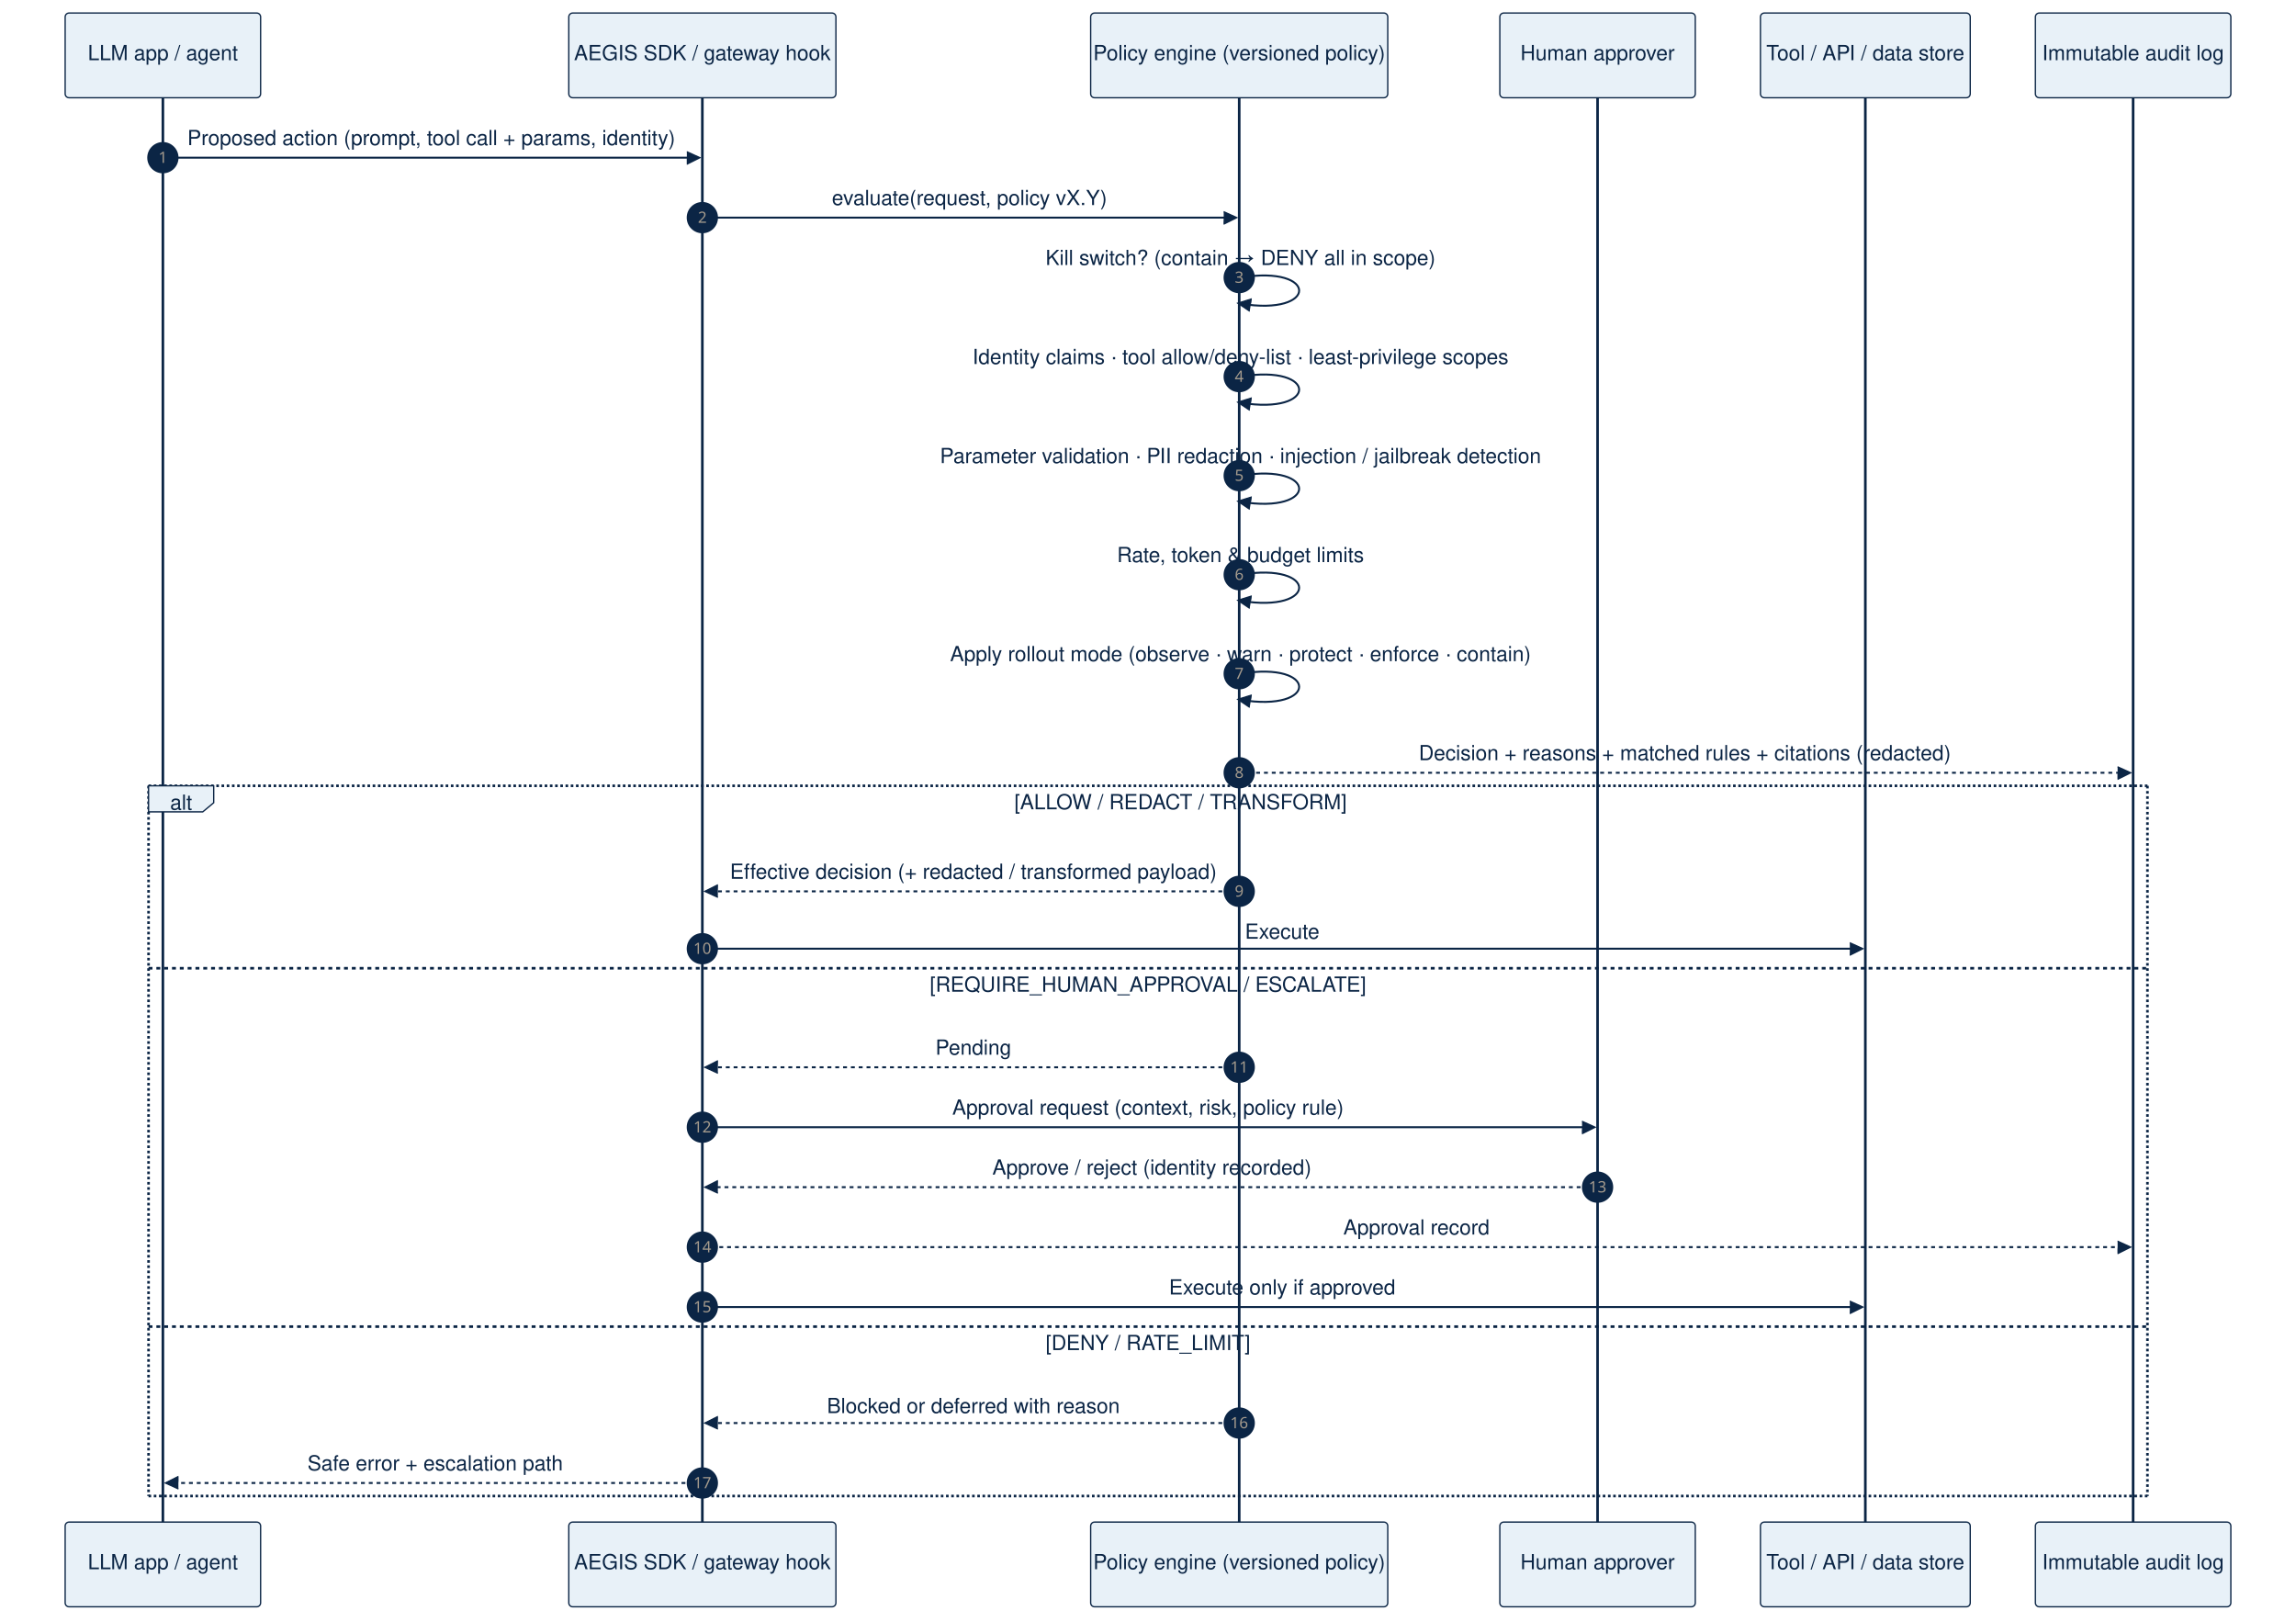
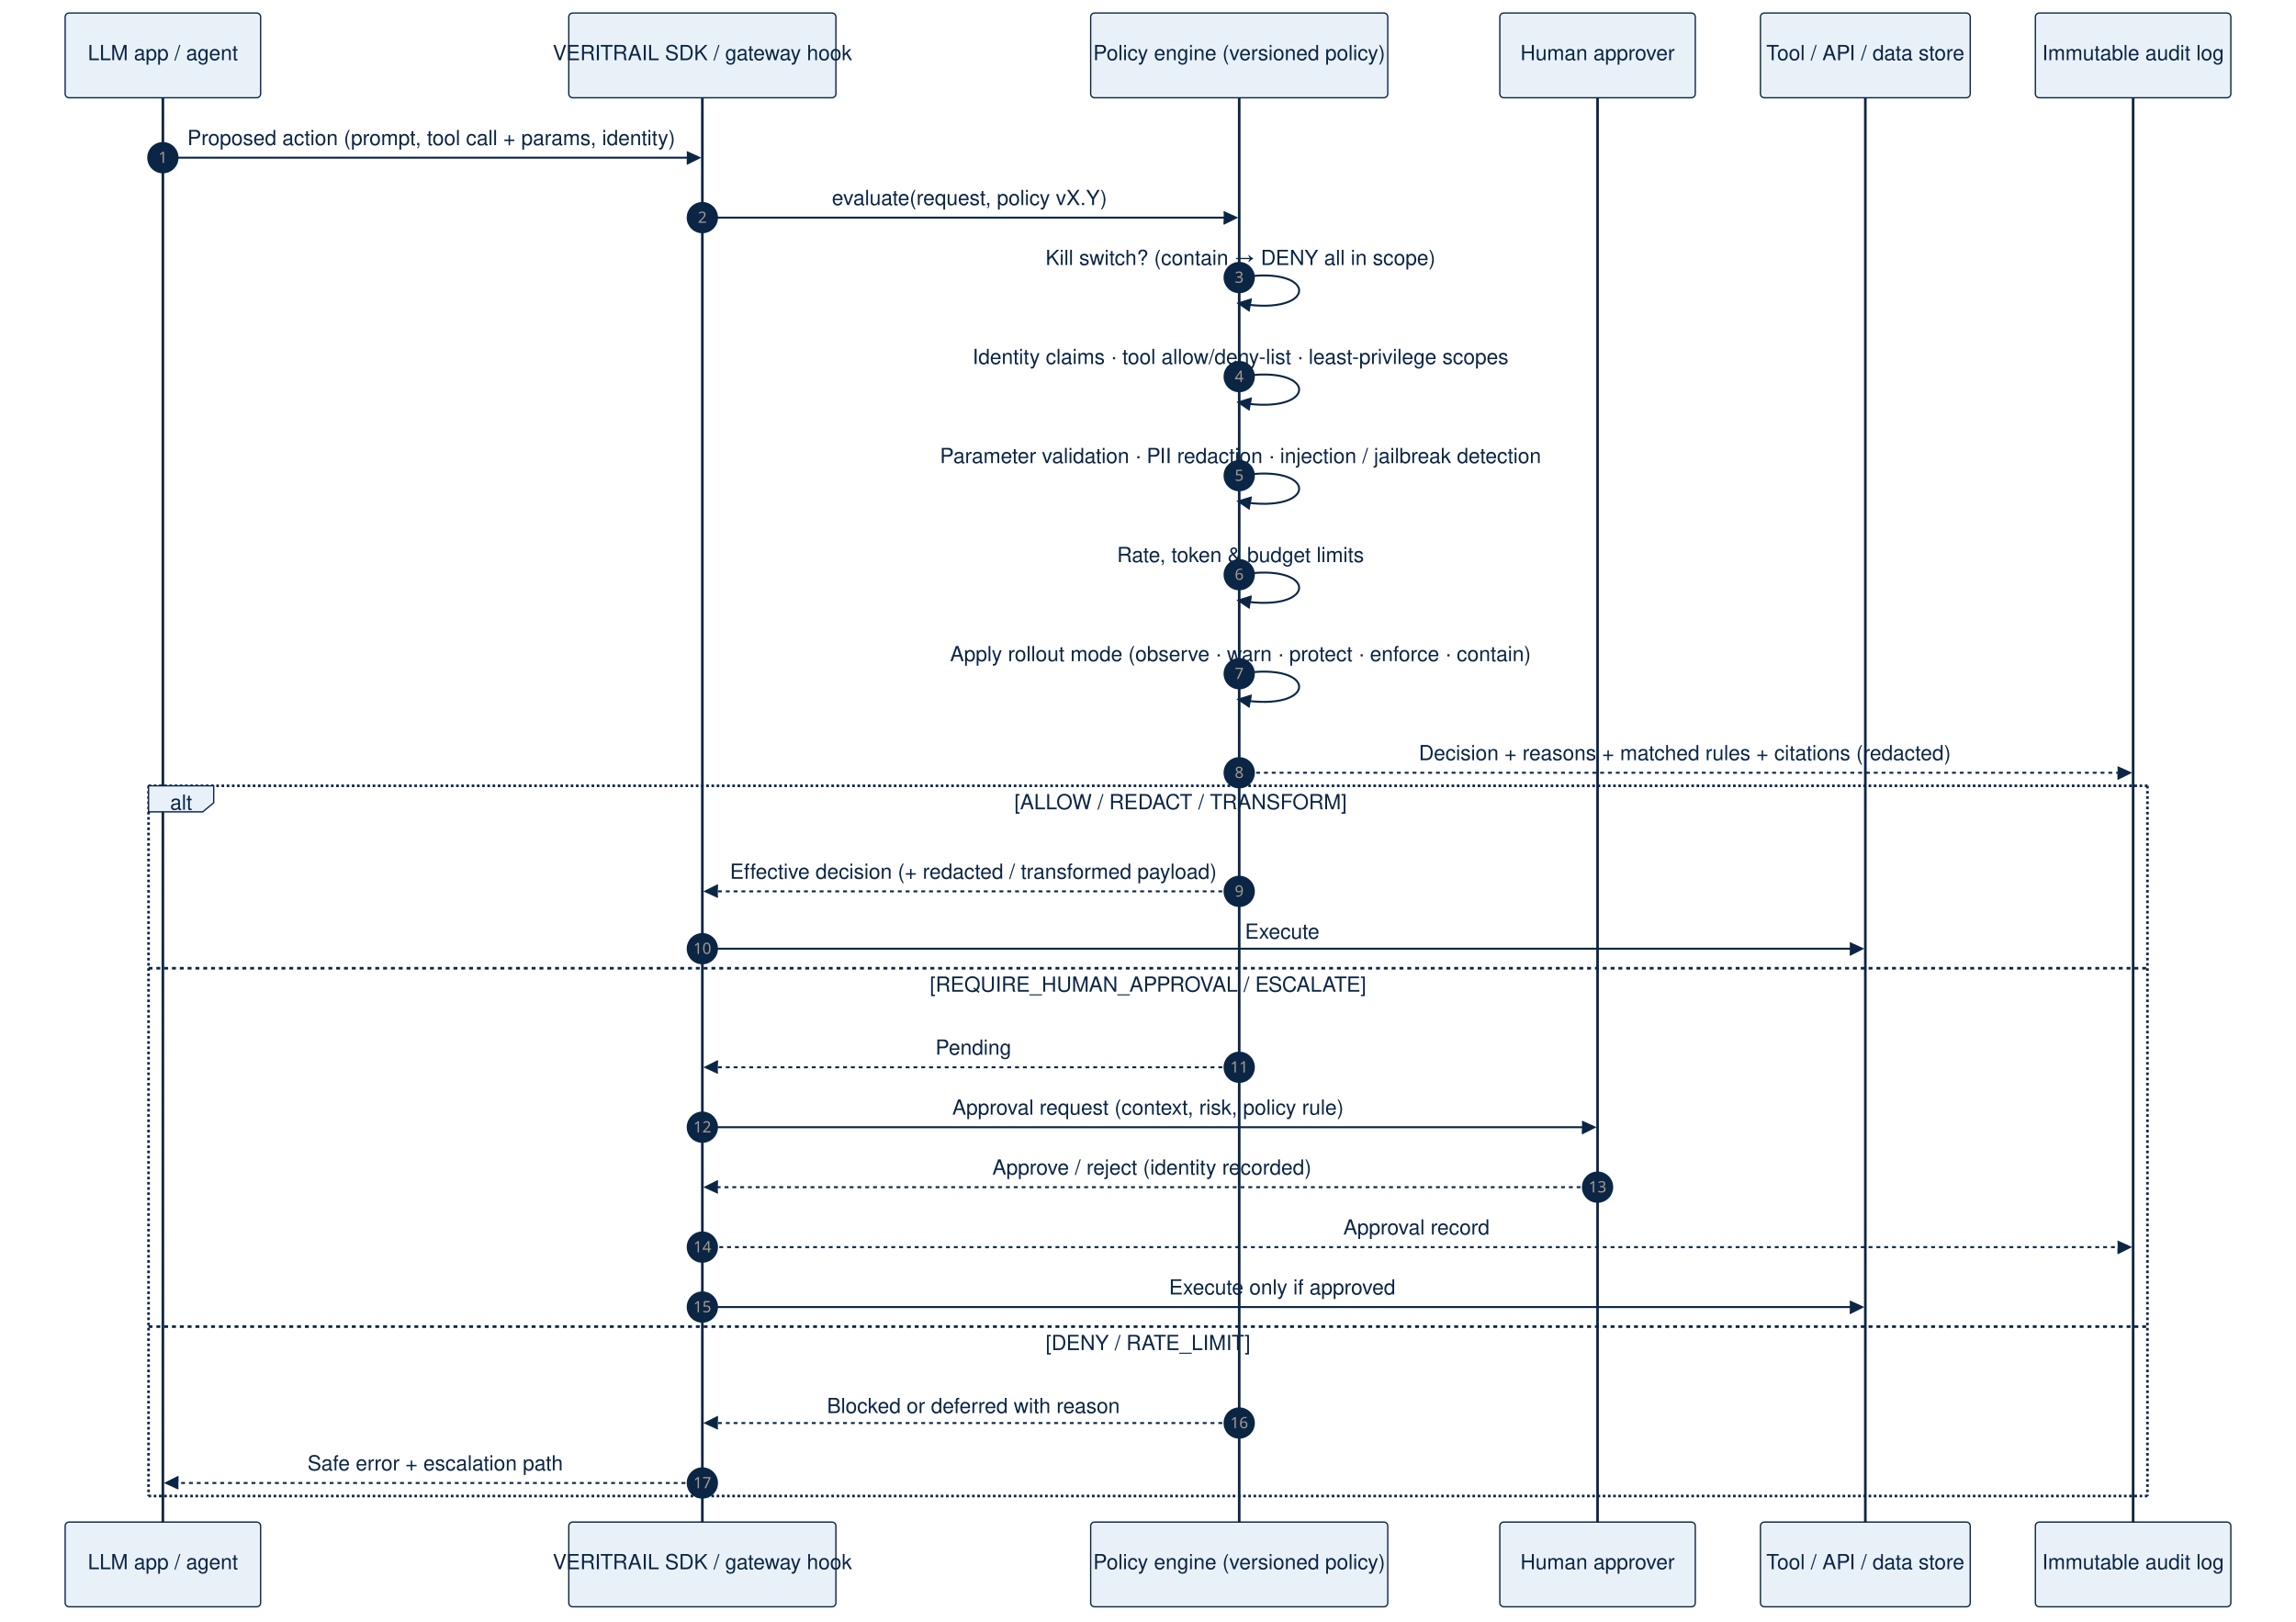
<svg xmlns="http://www.w3.org/2000/svg" id="my-svg" width="100%" style="max-width: 1762px; background-color: white;" viewBox="-50 -10 1762 1244" role="graphics-document document" aria-roledescription="sequence">
  <g>
    <rect x="1512" y="1158" fill="#eaeaea" stroke="#666" width="150" height="65" name="Log" rx="3" ry="3" class="actor actor-bottom" />
    <text x="1587" y="1190.5" dominant-baseline="central" alignment-baseline="central" class="actor actor-box" style="text-anchor: middle; font-size: 16px; font-weight: 400;">
      <tspan x="1587" dy="0">Immutable audit log</tspan>
    </text>
  </g>
  <g>
    <rect x="1301" y="1158" fill="#eaeaea" stroke="#666" width="161" height="65" name="Tool" rx="3" ry="3" class="actor actor-bottom" />
    <text x="1381.5" y="1190.5" dominant-baseline="central" alignment-baseline="central" class="actor actor-box" style="text-anchor: middle; font-size: 16px; font-weight: 400;">
      <tspan x="1381.5" dy="0">Tool / API / data store</tspan>
    </text>
  </g>
  <g>
    <rect x="1101" y="1158" fill="#eaeaea" stroke="#666" width="150" height="65" name="HA" rx="3" ry="3" class="actor actor-bottom" />
    <text x="1176" y="1190.5" dominant-baseline="central" alignment-baseline="central" class="actor actor-box" style="text-anchor: middle; font-size: 16px; font-weight: 400;">
      <tspan x="1176" dy="0">Human approver</tspan>
    </text>
  </g>
  <g>
    <rect x="787" y="1158" fill="#eaeaea" stroke="#666" width="228" height="65" name="PE" rx="3" ry="3" class="actor actor-bottom" />
    <text x="901" y="1190.5" dominant-baseline="central" alignment-baseline="central" class="actor actor-box" style="text-anchor: middle; font-size: 16px; font-weight: 400;">
      <tspan x="901" dy="0">Policy engine (versioned policy)</tspan>
    </text>
  </g>
  <g>
    <rect x="386.5" y="1158" fill="#eaeaea" stroke="#666" width="205" height="65" name="SDK" rx="3" ry="3" class="actor actor-bottom" />
    <text x="489" y="1190.5" dominant-baseline="central" alignment-baseline="central" class="actor actor-box" style="text-anchor: middle; font-size: 16px; font-weight: 400;">
-       <tspan x="489" dy="0">AEGIS SDK / gateway hook</tspan>
+       <tspan x="489" dy="0">VERITRAIL SDK / gateway hook</tspan>
    </text>
  </g>
  <g>
    <rect x="0" y="1158" fill="#eaeaea" stroke="#666" width="150" height="65" name="App" rx="3" ry="3" class="actor actor-bottom" />
    <text x="75" y="1190.5" dominant-baseline="central" alignment-baseline="central" class="actor actor-box" style="text-anchor: middle; font-size: 16px; font-weight: 400;">
      <tspan x="75" dy="0">LLM app / agent</tspan>
    </text>
  </g>
  <g>
    <line id="actor5" x1="1587" y1="65" x2="1587" y2="1158" class="actor-line 200" stroke-width="0.5px" stroke="#999" name="Log" data-et="life-line" data-id="Log" />
    <g id="root-5" data-et="participant" data-type="participant" data-id="Log">
      <rect x="1512" y="0" fill="#eaeaea" stroke="#666" width="150" height="65" name="Log" rx="3" ry="3" class="actor actor-top" />
      <text x="1587" y="32.5" dominant-baseline="central" alignment-baseline="central" class="actor actor-box" style="text-anchor: middle; font-size: 16px; font-weight: 400;">
        <tspan x="1587" dy="0">Immutable audit log</tspan>
      </text>
    </g>
  </g>
  <g>
    <line id="actor4" x1="1381.5" y1="65" x2="1381.5" y2="1158" class="actor-line 200" stroke-width="0.5px" stroke="#999" name="Tool" data-et="life-line" data-id="Tool" />
    <g id="root-4" data-et="participant" data-type="participant" data-id="Tool">
      <rect x="1301" y="0" fill="#eaeaea" stroke="#666" width="161" height="65" name="Tool" rx="3" ry="3" class="actor actor-top" />
      <text x="1381.5" y="32.5" dominant-baseline="central" alignment-baseline="central" class="actor actor-box" style="text-anchor: middle; font-size: 16px; font-weight: 400;">
        <tspan x="1381.5" dy="0">Tool / API / data store</tspan>
      </text>
    </g>
  </g>
  <g>
    <line id="actor3" x1="1176" y1="65" x2="1176" y2="1158" class="actor-line 200" stroke-width="0.5px" stroke="#999" name="HA" data-et="life-line" data-id="HA" />
    <g id="root-3" data-et="participant" data-type="participant" data-id="HA">
      <rect x="1101" y="0" fill="#eaeaea" stroke="#666" width="150" height="65" name="HA" rx="3" ry="3" class="actor actor-top" />
      <text x="1176" y="32.5" dominant-baseline="central" alignment-baseline="central" class="actor actor-box" style="text-anchor: middle; font-size: 16px; font-weight: 400;">
        <tspan x="1176" dy="0">Human approver</tspan>
      </text>
    </g>
  </g>
  <g>
    <line id="actor2" x1="901" y1="65" x2="901" y2="1158" class="actor-line 200" stroke-width="0.5px" stroke="#999" name="PE" data-et="life-line" data-id="PE" />
    <g id="root-2" data-et="participant" data-type="participant" data-id="PE">
      <rect x="787" y="0" fill="#eaeaea" stroke="#666" width="228" height="65" name="PE" rx="3" ry="3" class="actor actor-top" />
      <text x="901" y="32.5" dominant-baseline="central" alignment-baseline="central" class="actor actor-box" style="text-anchor: middle; font-size: 16px; font-weight: 400;">
        <tspan x="901" dy="0">Policy engine (versioned policy)</tspan>
      </text>
    </g>
  </g>
  <g>
    <line id="actor1" x1="489" y1="65" x2="489" y2="1158" class="actor-line 200" stroke-width="0.5px" stroke="#999" name="SDK" data-et="life-line" data-id="SDK" />
    <g id="root-1" data-et="participant" data-type="participant" data-id="SDK">
      <rect x="386.5" y="0" fill="#eaeaea" stroke="#666" width="205" height="65" name="SDK" rx="3" ry="3" class="actor actor-top" />
      <text x="489" y="32.5" dominant-baseline="central" alignment-baseline="central" class="actor actor-box" style="text-anchor: middle; font-size: 16px; font-weight: 400;">
-         <tspan x="489" dy="0">AEGIS SDK / gateway hook</tspan>
+         <tspan x="489" dy="0">VERITRAIL SDK / gateway hook</tspan>
      </text>
    </g>
  </g>
  <g>
    <line id="actor0" x1="75" y1="65" x2="75" y2="1158" class="actor-line 200" stroke-width="0.5px" stroke="#999" name="App" data-et="life-line" data-id="App" />
    <g id="root-0" data-et="participant" data-type="participant" data-id="App">
      <rect x="0" y="0" fill="#eaeaea" stroke="#666" width="150" height="65" name="App" rx="3" ry="3" class="actor actor-top" />
      <text x="75" y="32.5" dominant-baseline="central" alignment-baseline="central" class="actor actor-box" style="text-anchor: middle; font-size: 16px; font-weight: 400;">
        <tspan x="75" dy="0">LLM app / agent</tspan>
      </text>
    </g>
  </g>
  <style>#my-svg{font-family:Helvetica,Arial,sans-serif;font-size:15px;fill:#0B2545;}@keyframes edge-animation-frame{from{stroke-dashoffset:0;}}@keyframes dash{to{stroke-dashoffset:0;}}#my-svg .edge-animation-slow{stroke-dasharray:9,5!important;stroke-dashoffset:900;animation:dash 50s linear infinite;stroke-linecap:round;}#my-svg .edge-animation-fast{stroke-dasharray:9,5!important;stroke-dashoffset:900;animation:dash 20s linear infinite;stroke-linecap:round;}#my-svg .error-icon{fill:hsl(26.25, 53.333%, 99.118%);}#my-svg .error-text{fill:rgb(1.05, 2.4, 3.45);stroke:rgb(1.05, 2.4, 3.45);}#my-svg .edge-thickness-normal{stroke-width:1px;}#my-svg .edge-thickness-thick{stroke-width:3.5px;}#my-svg .edge-pattern-solid{stroke-dasharray:0;}#my-svg .edge-thickness-invisible{stroke-width:0;fill:none;}#my-svg .edge-pattern-dashed{stroke-dasharray:3;}#my-svg .edge-pattern-dotted{stroke-dasharray:2;}#my-svg .marker{fill:#5A6472;stroke:#5A6472;}#my-svg .marker.cross{stroke:#5A6472;}#my-svg svg{font-family:Helvetica,Arial,sans-serif;font-size:15px;}#my-svg p{margin:0;}#my-svg .actor{stroke:#0B2545;fill:#E8F1F8;stroke-width:1;}#my-svg rect.actor.outer-path[data-look="neo"]{filter:drop-shadow( 1px 2px 2px rgba(185,185,185,1));}#my-svg rect.note[data-look="neo"]{stroke:hsl(52.683, 60%, 73.922%);fill:#fff5ad;filter:drop-shadow( 1px 2px 2px rgba(185,185,185,1));}#my-svg text.actor&gt;tspan{fill:#0B2545;stroke:none;}#my-svg .actor-line{stroke:#0B2545;}#my-svg .innerArc{stroke-width:1.5;stroke-dasharray:none;}#my-svg .messageLine0{stroke-width:1.5;stroke-dasharray:none;stroke:#0B2545;}#my-svg .messageLine1{stroke-width:1.5;stroke-dasharray:2,2;stroke:#0B2545;}#my-svg [id$="-arrowhead"] path{fill:#0B2545;stroke:#0B2545;}#my-svg .sequenceNumber{fill:#a59b8d;}#my-svg [id$="-sequencenumber"]{fill:#0B2545;}#my-svg [id$="-crosshead"] path{fill:#0B2545;stroke:#0B2545;}#my-svg .messageText{fill:#0B2545;stroke:none;}#my-svg .labelBox{stroke:#0B2545;fill:#E8F1F8;filter:none;}#my-svg .labelText,#my-svg .labelText&gt;tspan{fill:#0B2545;stroke:none;}#my-svg .loopText,#my-svg .loopText&gt;tspan{fill:#0B2545;stroke:none;}#my-svg .sectionTitle,#my-svg .sectionTitle&gt;tspan{fill:#0B2545;stroke:none;}#my-svg .loopLine{stroke-width:2px;stroke-dasharray:2,2;stroke:#0B2545;fill:#0B2545;}#my-svg .note{stroke:hsl(52.683, 60%, 73.922%);fill:#fff5ad;}#my-svg .noteText,#my-svg .noteText&gt;tspan{fill:#333;stroke:none;font-weight:normal;}#my-svg .activation0{fill:hsl(86.25, 53.333%, 94.118%);stroke:hsl(86.25, 53.333%, 84.118%);}#my-svg .activation1{fill:hsl(86.25, 53.333%, 94.118%);stroke:hsl(86.25, 53.333%, 84.118%);}#my-svg .activation2{fill:hsl(86.25, 53.333%, 94.118%);stroke:hsl(86.25, 53.333%, 84.118%);}#my-svg .actorPopupMenu{position:absolute;}#my-svg .actorPopupMenuPanel{position:absolute;fill:#E8F1F8;box-shadow:0px 8px 16px 0px rgba(0,0,0,0.2);filter:drop-shadow(3px 5px 2px rgb(0 0 0 / 0.4));}#my-svg .actor-man circle,#my-svg line{fill:#E8F1F8;stroke-width:2px;}#my-svg g rect.rect{filter:drop-shadow( 1px 2px 2px rgba(185,185,185,1));stroke:#0B2545;}#my-svg .node .neo-node{stroke:#0B2545;}#my-svg [data-look="neo"].node rect,#my-svg [data-look="neo"].cluster rect,#my-svg [data-look="neo"].node polygon{stroke:url(#my-svg-gradient);filter:drop-shadow( 1px 2px 2px rgba(185,185,185,1));}#my-svg [data-look="neo"].swimlane.cluster rect{filter:none;}#my-svg [data-look="neo"].node path{stroke:url(#my-svg-gradient);stroke-width:1px;}#my-svg [data-look="neo"].node .outer-path{filter:drop-shadow( 1px 2px 2px rgba(185,185,185,1));}#my-svg [data-look="neo"].node .neo-line path{stroke:#0B2545;filter:none;}#my-svg [data-look="neo"].node circle{stroke:url(#my-svg-gradient);filter:drop-shadow( 1px 2px 2px rgba(185,185,185,1));}#my-svg [data-look="neo"].node circle .state-start{fill:#000000;}#my-svg [data-look="neo"].icon-shape .icon{fill:url(#my-svg-gradient);filter:drop-shadow( 1px 2px 2px rgba(185,185,185,1));}#my-svg [data-look="neo"].icon-shape .icon-neo path{stroke:url(#my-svg-gradient);filter:drop-shadow( 1px 2px 2px rgba(185,185,185,1));}#my-svg :root{--mermaid-font-family:"trebuchet ms",verdana,arial,sans-serif;}</style>
  <g />
  <defs>
    <symbol id="my-svg-computer" width="24" height="24">
      <path transform="scale(.5)" d="M2 2v13h20v-13h-20zm18 11h-16v-9h16v9zm-10.228 6l.466-1h3.524l.467 1h-4.457zm14.228 3h-24l2-6h2.104l-1.33 4h18.45l-1.297-4h2.073l2 6zm-5-10h-14v-7h14v7z" />
    </symbol>
  </defs>
  <defs>
    <symbol id="my-svg-database" fill-rule="evenodd" clip-rule="evenodd">
      <path transform="scale(.5)" d="M12.258.001l.256.004.255.005.253.008.251.01.249.012.247.015.246.016.242.019.241.02.239.023.236.024.233.027.231.028.229.031.225.032.223.034.22.036.217.038.214.04.211.041.208.043.205.045.201.046.198.048.194.05.191.051.187.053.183.054.18.056.175.057.172.059.168.06.163.061.16.063.155.064.15.066.074.033.073.033.071.034.07.034.069.035.068.035.067.035.066.035.064.036.064.036.062.036.06.036.06.037.058.037.058.037.055.038.055.038.053.038.052.038.051.039.05.039.048.039.047.039.045.04.044.04.043.04.041.04.04.041.039.041.037.041.036.041.034.041.033.042.032.042.03.042.029.042.027.042.026.043.024.043.023.043.021.043.02.043.018.044.017.043.015.044.013.044.012.044.011.045.009.044.007.045.006.045.004.045.002.045.001.045v17l-.001.045-.002.045-.004.045-.006.045-.007.045-.009.044-.011.045-.012.044-.013.044-.015.044-.017.043-.018.044-.02.043-.021.043-.023.043-.024.043-.026.043-.027.042-.029.042-.03.042-.032.042-.033.042-.034.041-.036.041-.037.041-.039.041-.04.041-.041.04-.043.04-.044.04-.045.04-.047.039-.048.039-.05.039-.051.039-.052.038-.053.038-.055.038-.055.038-.058.037-.058.037-.06.037-.06.036-.062.036-.064.036-.064.036-.066.035-.067.035-.068.035-.069.035-.07.034-.071.034-.073.033-.074.033-.15.066-.155.064-.16.063-.163.061-.168.06-.172.059-.175.057-.18.056-.183.054-.187.053-.191.051-.194.05-.198.048-.201.046-.205.045-.208.043-.211.041-.214.04-.217.038-.22.036-.223.034-.225.032-.229.031-.231.028-.233.027-.236.024-.239.023-.241.02-.242.019-.246.016-.247.015-.249.012-.251.01-.253.008-.255.005-.256.004-.258.001-.258-.001-.256-.004-.255-.005-.253-.008-.251-.01-.249-.012-.247-.015-.245-.016-.243-.019-.241-.02-.238-.023-.236-.024-.234-.027-.231-.028-.228-.031-.226-.032-.223-.034-.22-.036-.217-.038-.214-.04-.211-.041-.208-.043-.204-.045-.201-.046-.198-.048-.195-.05-.19-.051-.187-.053-.184-.054-.179-.056-.176-.057-.172-.059-.167-.06-.164-.061-.159-.063-.155-.064-.151-.066-.074-.033-.072-.033-.072-.034-.07-.034-.069-.035-.068-.035-.067-.035-.066-.035-.064-.036-.063-.036-.062-.036-.061-.036-.06-.037-.058-.037-.057-.037-.056-.038-.055-.038-.053-.038-.052-.038-.051-.039-.049-.039-.049-.039-.046-.039-.046-.04-.044-.04-.043-.04-.041-.04-.04-.041-.039-.041-.037-.041-.036-.041-.034-.041-.033-.042-.032-.042-.03-.042-.029-.042-.027-.042-.026-.043-.024-.043-.023-.043-.021-.043-.02-.043-.018-.044-.017-.043-.015-.044-.013-.044-.012-.044-.011-.045-.009-.044-.007-.045-.006-.045-.004-.045-.002-.045-.001-.045v-17l.001-.045.002-.045.004-.045.006-.045.007-.045.009-.044.011-.045.012-.044.013-.044.015-.044.017-.043.018-.044.02-.043.021-.043.023-.043.024-.043.026-.043.027-.042.029-.042.03-.042.032-.042.033-.042.034-.041.036-.041.037-.041.039-.041.04-.041.041-.04.043-.04.044-.04.046-.04.046-.039.049-.039.049-.039.051-.039.052-.038.053-.038.055-.038.056-.038.057-.037.058-.037.06-.037.061-.036.062-.036.063-.036.064-.036.066-.035.067-.035.068-.035.069-.035.07-.034.072-.034.072-.033.074-.033.151-.066.155-.064.159-.063.164-.061.167-.06.172-.059.176-.057.179-.056.184-.054.187-.053.19-.051.195-.05.198-.048.201-.046.204-.045.208-.043.211-.041.214-.04.217-.038.22-.036.223-.034.226-.032.228-.031.231-.028.234-.027.236-.024.238-.023.241-.02.243-.019.245-.016.247-.015.249-.012.251-.01.253-.008.255-.005.256-.004.258-.001.258.001zm-9.258 20.499v.01l.001.021.003.021.004.022.005.021.006.022.007.022.009.023.01.022.011.023.012.023.013.023.015.023.016.024.017.023.018.024.019.024.021.024.022.025.023.024.024.025.052.049.056.05.061.051.066.051.07.051.075.051.079.052.084.052.088.052.092.052.097.052.102.051.105.052.11.052.114.051.119.051.123.051.127.05.131.05.135.05.139.048.144.049.147.047.152.047.155.047.16.045.163.045.167.043.171.043.176.041.178.041.183.039.187.039.19.037.194.035.197.035.202.033.204.031.209.03.212.029.216.027.219.025.222.024.226.021.23.02.233.018.236.016.24.015.243.012.246.01.249.008.253.005.256.004.259.001.26-.001.257-.004.254-.005.25-.008.247-.011.244-.012.241-.014.237-.016.233-.018.231-.021.226-.021.224-.024.22-.026.216-.027.212-.028.21-.031.205-.031.202-.034.198-.034.194-.036.191-.037.187-.039.183-.04.179-.04.175-.042.172-.043.168-.044.163-.045.16-.046.155-.046.152-.047.148-.048.143-.049.139-.049.136-.05.131-.05.126-.05.123-.051.118-.052.114-.051.11-.052.106-.052.101-.052.096-.052.092-.052.088-.053.083-.051.079-.052.074-.052.07-.051.065-.051.06-.051.056-.05.051-.05.023-.024.023-.025.021-.024.02-.024.019-.024.018-.024.017-.024.015-.023.014-.024.013-.023.012-.023.01-.023.01-.022.008-.022.006-.022.006-.022.004-.022.004-.021.001-.021.001-.021v-4.127l-.077.055-.08.053-.083.054-.085.053-.087.052-.09.052-.093.051-.095.05-.097.05-.1.049-.102.049-.105.048-.106.047-.109.047-.111.046-.114.045-.115.045-.118.044-.12.043-.122.042-.124.042-.126.041-.128.04-.13.04-.132.038-.134.038-.135.037-.138.037-.139.035-.142.035-.143.034-.144.033-.147.032-.148.031-.15.03-.151.03-.153.029-.154.027-.156.027-.158.026-.159.025-.161.024-.162.023-.163.022-.165.021-.166.02-.167.019-.169.018-.169.017-.171.016-.173.015-.173.014-.175.013-.175.012-.177.011-.178.01-.179.008-.179.008-.181.006-.182.005-.182.004-.184.003-.184.002h-.37l-.184-.002-.184-.003-.182-.004-.182-.005-.181-.006-.179-.008-.179-.008-.178-.01-.176-.011-.176-.012-.175-.013-.173-.014-.172-.015-.171-.016-.17-.017-.169-.018-.167-.019-.166-.02-.165-.021-.163-.022-.162-.023-.161-.024-.159-.025-.157-.026-.156-.027-.155-.027-.153-.029-.151-.03-.15-.03-.148-.031-.146-.032-.145-.033-.143-.034-.141-.035-.14-.035-.137-.037-.136-.037-.134-.038-.132-.038-.13-.04-.128-.04-.126-.041-.124-.042-.122-.042-.12-.044-.117-.043-.116-.045-.113-.045-.112-.046-.109-.047-.106-.047-.105-.048-.102-.049-.1-.049-.097-.05-.095-.05-.093-.052-.09-.051-.087-.052-.085-.053-.083-.054-.08-.054-.077-.054v4.127zm0-5.654v.011l.001.021.003.021.004.021.005.022.006.022.007.022.009.022.01.022.011.023.012.023.013.023.015.024.016.023.017.024.018.024.019.024.021.024.022.024.023.025.024.024.052.05.056.05.061.05.066.051.07.051.075.052.079.051.084.052.088.052.092.052.097.052.102.052.105.052.11.051.114.051.119.052.123.05.127.051.131.05.135.049.139.049.144.048.147.048.152.047.155.046.16.045.163.045.167.044.171.042.176.042.178.04.183.04.187.038.19.037.194.036.197.034.202.033.204.032.209.03.212.028.216.027.219.025.222.024.226.022.23.02.233.018.236.016.24.014.243.012.246.01.249.008.253.006.256.003.259.001.26-.001.257-.003.254-.006.25-.008.247-.01.244-.012.241-.015.237-.016.233-.018.231-.02.226-.022.224-.024.22-.025.216-.027.212-.029.21-.03.205-.032.202-.033.198-.035.194-.036.191-.037.187-.039.183-.039.179-.041.175-.042.172-.043.168-.044.163-.045.16-.045.155-.047.152-.047.148-.048.143-.048.139-.05.136-.049.131-.05.126-.051.123-.051.118-.051.114-.052.11-.052.106-.052.101-.052.096-.052.092-.052.088-.052.083-.052.079-.052.074-.051.07-.052.065-.051.06-.05.056-.051.051-.049.023-.025.023-.024.021-.025.02-.024.019-.024.018-.024.017-.024.015-.023.014-.023.013-.024.012-.022.01-.023.01-.023.008-.022.006-.022.006-.022.004-.021.004-.022.001-.021.001-.021v-4.139l-.077.054-.08.054-.083.054-.085.052-.087.053-.09.051-.093.051-.095.051-.097.05-.1.049-.102.049-.105.048-.106.047-.109.047-.111.046-.114.045-.115.044-.118.044-.12.044-.122.042-.124.042-.126.041-.128.04-.13.039-.132.039-.134.038-.135.037-.138.036-.139.036-.142.035-.143.033-.144.033-.147.033-.148.031-.15.03-.151.03-.153.028-.154.028-.156.027-.158.026-.159.025-.161.024-.162.023-.163.022-.165.021-.166.02-.167.019-.169.018-.169.017-.171.016-.173.015-.173.014-.175.013-.175.012-.177.011-.178.009-.179.009-.179.007-.181.007-.182.005-.182.004-.184.003-.184.002h-.37l-.184-.002-.184-.003-.182-.004-.182-.005-.181-.007-.179-.007-.179-.009-.178-.009-.176-.011-.176-.012-.175-.013-.173-.014-.172-.015-.171-.016-.17-.017-.169-.018-.167-.019-.166-.02-.165-.021-.163-.022-.162-.023-.161-.024-.159-.025-.157-.026-.156-.027-.155-.028-.153-.028-.151-.03-.15-.03-.148-.031-.146-.033-.145-.033-.143-.033-.141-.035-.14-.036-.137-.036-.136-.037-.134-.038-.132-.039-.13-.039-.128-.04-.126-.041-.124-.042-.122-.043-.12-.043-.117-.044-.116-.044-.113-.046-.112-.046-.109-.046-.106-.047-.105-.048-.102-.049-.1-.049-.097-.05-.095-.051-.093-.051-.09-.051-.087-.053-.085-.052-.083-.054-.08-.054-.077-.054v4.139zm0-5.666v.011l.001.02.003.022.004.021.005.022.006.021.007.022.009.023.01.022.011.023.012.023.013.023.015.023.016.024.017.024.018.023.019.024.021.025.022.024.023.024.024.025.052.05.056.05.061.05.066.051.07.051.075.052.079.051.084.052.088.052.092.052.097.052.102.052.105.051.11.052.114.051.119.051.123.051.127.05.131.05.135.05.139.049.144.048.147.048.152.047.155.046.16.045.163.045.167.043.171.043.176.042.178.04.183.04.187.038.19.037.194.036.197.034.202.033.204.032.209.03.212.028.216.027.219.025.222.024.226.021.23.02.233.018.236.017.24.014.243.012.246.01.249.008.253.006.256.003.259.001.26-.001.257-.003.254-.006.25-.008.247-.01.244-.013.241-.014.237-.016.233-.018.231-.02.226-.022.224-.024.22-.025.216-.027.212-.029.21-.03.205-.032.202-.033.198-.035.194-.036.191-.037.187-.039.183-.039.179-.041.175-.042.172-.043.168-.044.163-.045.16-.045.155-.047.152-.047.148-.048.143-.049.139-.049.136-.049.131-.051.126-.05.123-.051.118-.052.114-.051.11-.052.106-.052.101-.052.096-.052.092-.052.088-.052.083-.052.079-.052.074-.052.07-.051.065-.051.06-.051.056-.05.051-.049.023-.025.023-.025.021-.024.02-.024.019-.024.018-.024.017-.024.015-.023.014-.024.013-.023.012-.023.01-.022.01-.023.008-.022.006-.022.006-.022.004-.022.004-.021.001-.021.001-.021v-4.153l-.077.054-.08.054-.083.053-.085.053-.087.053-.09.051-.093.051-.095.051-.097.05-.1.049-.102.048-.105.048-.106.048-.109.046-.111.046-.114.046-.115.044-.118.044-.12.043-.122.043-.124.042-.126.041-.128.04-.13.039-.132.039-.134.038-.135.037-.138.036-.139.036-.142.034-.143.034-.144.033-.147.032-.148.032-.15.03-.151.03-.153.028-.154.028-.156.027-.158.026-.159.024-.161.024-.162.023-.163.023-.165.021-.166.02-.167.019-.169.018-.169.017-.171.016-.173.015-.173.014-.175.013-.175.012-.177.01-.178.01-.179.009-.179.007-.181.006-.182.006-.182.004-.184.003-.184.001-.185.001-.185-.001-.184-.001-.184-.003-.182-.004-.182-.006-.181-.006-.179-.007-.179-.009-.178-.01-.176-.01-.176-.012-.175-.013-.173-.014-.172-.015-.171-.016-.17-.017-.169-.018-.167-.019-.166-.02-.165-.021-.163-.023-.162-.023-.161-.024-.159-.024-.157-.026-.156-.027-.155-.028-.153-.028-.151-.03-.15-.03-.148-.032-.146-.032-.145-.033-.143-.034-.141-.034-.14-.036-.137-.036-.136-.037-.134-.038-.132-.039-.13-.039-.128-.041-.126-.041-.124-.041-.122-.043-.12-.043-.117-.044-.116-.044-.113-.046-.112-.046-.109-.046-.106-.048-.105-.048-.102-.048-.1-.05-.097-.049-.095-.051-.093-.051-.09-.052-.087-.052-.085-.053-.083-.053-.08-.054-.077-.054v4.153zm8.74-8.179l-.257.004-.254.005-.25.008-.247.011-.244.012-.241.014-.237.016-.233.018-.231.021-.226.022-.224.023-.22.026-.216.027-.212.028-.21.031-.205.032-.202.033-.198.034-.194.036-.191.038-.187.038-.183.04-.179.041-.175.042-.172.043-.168.043-.163.045-.16.046-.155.046-.152.048-.148.048-.143.048-.139.049-.136.05-.131.05-.126.051-.123.051-.118.051-.114.052-.11.052-.106.052-.101.052-.096.052-.092.052-.088.052-.083.052-.079.052-.074.051-.07.052-.065.051-.06.05-.056.05-.051.05-.023.025-.023.024-.021.024-.02.025-.019.024-.018.024-.017.023-.015.024-.014.023-.013.023-.012.023-.01.023-.01.022-.008.022-.006.023-.006.021-.004.022-.004.021-.001.021-.001.021.001.021.001.021.004.021.004.022.006.021.006.023.008.022.01.022.01.023.012.023.013.023.014.023.015.024.017.023.018.024.019.024.02.025.021.024.023.024.023.025.051.05.056.05.06.05.065.051.07.052.074.051.079.052.083.052.088.052.092.052.096.052.101.052.106.052.11.052.114.052.118.051.123.051.126.051.131.05.136.05.139.049.143.048.148.048.152.048.155.046.16.046.163.045.168.043.172.043.175.042.179.041.183.04.187.038.191.038.194.036.198.034.202.033.205.032.21.031.212.028.216.027.22.026.224.023.226.022.231.021.233.018.237.016.241.014.244.012.247.011.25.008.254.005.257.004.26.001.26-.001.257-.004.254-.005.25-.008.247-.011.244-.012.241-.014.237-.016.233-.018.231-.021.226-.022.224-.023.22-.026.216-.027.212-.028.21-.031.205-.032.202-.033.198-.034.194-.036.191-.038.187-.038.183-.04.179-.041.175-.042.172-.043.168-.043.163-.045.16-.046.155-.046.152-.048.148-.048.143-.048.139-.049.136-.05.131-.05.126-.051.123-.051.118-.051.114-.052.11-.052.106-.052.101-.052.096-.052.092-.052.088-.052.083-.052.079-.052.074-.051.07-.052.065-.051.06-.05.056-.05.051-.05.023-.025.023-.024.021-.024.02-.025.019-.024.018-.024.017-.023.015-.024.014-.023.013-.023.012-.023.01-.023.01-.022.008-.022.006-.023.006-.021.004-.022.004-.021.001-.021.001-.021-.001-.021-.001-.021-.004-.021-.004-.022-.006-.021-.006-.023-.008-.022-.01-.022-.01-.023-.012-.023-.013-.023-.014-.023-.015-.024-.017-.023-.018-.024-.019-.024-.02-.025-.021-.024-.023-.024-.023-.025-.051-.05-.056-.05-.06-.05-.065-.051-.07-.052-.074-.051-.079-.052-.083-.052-.088-.052-.092-.052-.096-.052-.101-.052-.106-.052-.11-.052-.114-.052-.118-.051-.123-.051-.126-.051-.131-.05-.136-.05-.139-.049-.143-.048-.148-.048-.152-.048-.155-.046-.16-.046-.163-.045-.168-.043-.172-.043-.175-.042-.179-.041-.183-.04-.187-.038-.191-.038-.194-.036-.198-.034-.202-.033-.205-.032-.21-.031-.212-.028-.216-.027-.22-.026-.224-.023-.226-.022-.231-.021-.233-.018-.237-.016-.241-.014-.244-.012-.247-.011-.25-.008-.254-.005-.257-.004-.26-.001-.26.001z" />
    </symbol>
  </defs>
  <defs>
    <symbol id="my-svg-clock" width="24" height="24">
      <path transform="scale(.5)" d="M12 2c5.514 0 10 4.486 10 10s-4.486 10-10 10-10-4.486-10-10 4.486-10 10-10zm0-2c-6.627 0-12 5.373-12 12s5.373 12 12 12 12-5.373 12-12-5.373-12-12-12zm5.848 12.459c.202.038.202.333.001.372-1.907.361-6.045 1.111-6.547 1.111-.719 0-1.301-.582-1.301-1.301 0-.512.77-5.447 1.125-7.445.034-.192.312-.181.343.014l.985 6.238 5.394 1.011z" />
    </symbol>
  </defs>
  <defs>
    <marker id="my-svg-arrowhead" refX="7.9" refY="5" markerUnits="userSpaceOnUse" markerWidth="12" markerHeight="12" orient="auto-start-reverse">
      <path d="M -1 0 L 10 5 L 0 10 z" />
    </marker>
  </defs>
  <defs>
    <marker id="my-svg-crosshead" markerWidth="15" markerHeight="8" orient="auto" refX="4" refY="4.5">
      <path fill="none" stroke="#000000" stroke-width="1pt" d="M 1,2 L 6,7 M 6,2 L 1,7" style="stroke-dasharray: 0, 0;" />
    </marker>
  </defs>
  <defs>
    <marker id="my-svg-filled-head" refX="15.5" refY="7" markerWidth="20" markerHeight="28" orient="auto">
      <path d="M 18,7 L9,13 L14,7 L9,1 Z" />
    </marker>
  </defs>
  <defs>
    <marker id="my-svg-sequencenumber" refX="15" refY="15" markerWidth="60" markerHeight="40" orient="auto">
      <circle cx="15" cy="15" r="6" />
    </marker>
  </defs>
  <defs>
    <marker id="my-svg-solidTopArrowHead" refX="7.9" refY="7.25" markerUnits="userSpaceOnUse" markerWidth="12" markerHeight="12" orient="auto-start-reverse">
      <path d="M 0 0 L 10 8 L 0 8 z" />
    </marker>
  </defs>
  <defs>
    <marker id="my-svg-solidBottomArrowHead" refX="7.9" refY="0.75" markerUnits="userSpaceOnUse" markerWidth="12" markerHeight="12" orient="auto-start-reverse">
      <path d="M 0 0 L 10 0 L 0 8 z" />
    </marker>
  </defs>
  <defs>
    <marker id="my-svg-stickTopArrowHead" refX="7.5" refY="7" markerUnits="userSpaceOnUse" markerWidth="12" markerHeight="12" orient="auto-start-reverse">
      <path d="M 0 0 L 7 7" stroke="black" stroke-width="1.5" fill="none" />
    </marker>
  </defs>
  <defs>
    <marker id="my-svg-stickBottomArrowHead" refX="7.5" refY="0" markerUnits="userSpaceOnUse" markerWidth="12" markerHeight="12" orient="auto-start-reverse">
      <path d="M 0 7 L 7 0" stroke="black" stroke-width="1.5" fill="none" />
    </marker>
  </defs>
  <g data-et="control-structure" data-id="i21">
    <line x1="64" y1="593" x2="1598" y2="593" class="loopLine" />
    <line x1="1598" y1="593" x2="1598" y2="1138" class="loopLine" />
    <line x1="64" y1="1138" x2="1598" y2="1138" class="loopLine" />
    <line x1="64" y1="593" x2="64" y2="1138" class="loopLine" />
    <line x1="64" y1="733" x2="1598" y2="733" class="loopLine" style="stroke-dasharray: 3, 3;" />
    <line x1="64" y1="1008" x2="1598" y2="1008" class="loopLine" style="stroke-dasharray: 3, 3;" />
    <polygon points="64,593 114,593 114,606 105.6,613 64,613" class="labelBox" />
    <text x="89" y="606" text-anchor="middle" dominant-baseline="middle" alignment-baseline="middle" class="labelText" style="font-size: 16px; font-weight: 400;">alt</text>
    <text x="856" y="611" text-anchor="middle" class="loopText" style="font-size: 16px; font-weight: 400;">
      <tspan x="856">[ALLOW / REDACT / TRANSFORM]</tspan>
    </text>
    <text x="831" y="751" text-anchor="middle" class="sectionTitle" style="font-size: 16px; font-weight: 400;">[REQUIRE_HUMAN_APPROVAL / ESCALATE]</text>
    <text x="831" y="1026" text-anchor="middle" class="sectionTitle" style="font-size: 16px; font-weight: 400;">[DENY / RATE_LIMIT]</text>
  </g>
  <text x="281" y="80" text-anchor="middle" dominant-baseline="middle" alignment-baseline="middle" class="messageText" dy="1em" style="font-size: 16px; font-weight: 400;">Proposed action (prompt, tool call + params, identity)</text>
  <line x1="82" y1="111" x2="485" y2="111" class="messageLine0" data-et="message" data-id="i1" data-from="App" data-to="SDK" stroke-width="2" stroke="none" marker-end="url(#my-svg-arrowhead)" style="fill: none;" />
  <line x1="75" y1="111" x2="75" y2="111" stroke-width="0" marker-start="url(#my-svg-sequencenumber)" />
  <text x="75" y="115" font-family="sans-serif" font-size="12px" text-anchor="middle" class="sequenceNumber">1</text>
  <text x="694" y="126" text-anchor="middle" dominant-baseline="middle" alignment-baseline="middle" class="messageText" dy="1em" style="font-size: 16px; font-weight: 400;">evaluate(request, policy vX.Y)</text>
  <line x1="496" y1="157" x2="897" y2="157" class="messageLine0" data-et="message" data-id="i2" data-from="SDK" data-to="PE" stroke-width="2" stroke="none" marker-end="url(#my-svg-arrowhead)" style="fill: none;" />
  <line x1="489" y1="157" x2="489" y2="157" stroke-width="0" marker-start="url(#my-svg-sequencenumber)" />
  <text x="489" y="161" font-family="sans-serif" font-size="12px" text-anchor="middle" class="sequenceNumber">2</text>
  <text x="902" y="172" text-anchor="middle" dominant-baseline="middle" alignment-baseline="middle" class="messageText" dy="1em" style="font-size: 16px; font-weight: 400;">Kill switch? (contain → DENY all in scope)</text>
  <path d="M 902,203 C 962,193 962,233 902,223" class="messageLine0" data-et="message" data-id="i3" data-from="PE" data-to="PE" stroke-width="2" stroke="none" marker-end="url(#my-svg-arrowhead)" x1="908" style="fill: none;" />
  <line x1="901" y1="203" x2="901" y2="203" stroke-width="0" marker-start="url(#my-svg-sequencenumber)" />
  <text x="901" y="207" font-family="sans-serif" font-size="12px" text-anchor="middle" class="sequenceNumber">3</text>
  <text x="902" y="248" text-anchor="middle" dominant-baseline="middle" alignment-baseline="middle" class="messageText" dy="1em" style="font-size: 16px; font-weight: 400;">Identity claims · tool allow/deny-list · least-privilege scopes</text>
  <path d="M 902,279 C 962,269 962,309 902,299" class="messageLine0" data-et="message" data-id="i4" data-from="PE" data-to="PE" stroke-width="2" stroke="none" marker-end="url(#my-svg-arrowhead)" x1="908" style="fill: none;" />
  <line x1="901" y1="279" x2="901" y2="279" stroke-width="0" marker-start="url(#my-svg-sequencenumber)" />
  <text x="901" y="283" font-family="sans-serif" font-size="12px" text-anchor="middle" class="sequenceNumber">4</text>
  <text x="902" y="324" text-anchor="middle" dominant-baseline="middle" alignment-baseline="middle" class="messageText" dy="1em" style="font-size: 16px; font-weight: 400;">Parameter validation · PII redaction · injection / jailbreak detection</text>
  <path d="M 902,355 C 962,345 962,385 902,375" class="messageLine0" data-et="message" data-id="i5" data-from="PE" data-to="PE" stroke-width="2" stroke="none" marker-end="url(#my-svg-arrowhead)" x1="908" style="fill: none;" />
  <line x1="901" y1="355" x2="901" y2="355" stroke-width="0" marker-start="url(#my-svg-sequencenumber)" />
  <text x="901" y="359" font-family="sans-serif" font-size="12px" text-anchor="middle" class="sequenceNumber">5</text>
  <text x="902" y="400" text-anchor="middle" dominant-baseline="middle" alignment-baseline="middle" class="messageText" dy="1em" style="font-size: 16px; font-weight: 400;">Rate, token &amp; budget limits</text>
  <path d="M 902,431 C 962,421 962,461 902,451" class="messageLine0" data-et="message" data-id="i6" data-from="PE" data-to="PE" stroke-width="2" stroke="none" marker-end="url(#my-svg-arrowhead)" x1="908" style="fill: none;" />
  <line x1="901" y1="431" x2="901" y2="431" stroke-width="0" marker-start="url(#my-svg-sequencenumber)" />
  <text x="901" y="435" font-family="sans-serif" font-size="12px" text-anchor="middle" class="sequenceNumber">6</text>
  <text x="902" y="476" text-anchor="middle" dominant-baseline="middle" alignment-baseline="middle" class="messageText" dy="1em" style="font-size: 16px; font-weight: 400;">Apply rollout mode (observe · warn · protect · enforce · contain)</text>
  <path d="M 902,507 C 962,497 962,537 902,527" class="messageLine0" data-et="message" data-id="i7" data-from="PE" data-to="PE" stroke-width="2" stroke="none" marker-end="url(#my-svg-arrowhead)" x1="908" style="fill: none;" />
  <line x1="901" y1="507" x2="901" y2="507" stroke-width="0" marker-start="url(#my-svg-sequencenumber)" />
  <text x="901" y="511" font-family="sans-serif" font-size="12px" text-anchor="middle" class="sequenceNumber">7</text>
  <text x="1243" y="552" text-anchor="middle" dominant-baseline="middle" alignment-baseline="middle" class="messageText" dy="1em" style="font-size: 16px; font-weight: 400;">Decision + reasons + matched rules + citations (redacted)</text>
  <line x1="908" y1="583" x2="1583" y2="583" class="messageLine1" data-et="message" data-id="i8" data-from="PE" data-to="Log" stroke-width="2" stroke="none" marker-end="url(#my-svg-arrowhead)" style="stroke-dasharray: 3, 3; fill: none;" />
  <line x1="901" y1="583" x2="901" y2="583" stroke-width="0" marker-start="url(#my-svg-sequencenumber)" />
  <text x="901" y="587" font-family="sans-serif" font-size="12px" text-anchor="middle" class="sequenceNumber">8</text>
  <text x="697" y="643" text-anchor="middle" dominant-baseline="middle" alignment-baseline="middle" class="messageText" dy="1em" style="font-size: 16px; font-weight: 400;">Effective decision (+ redacted / transformed payload)</text>
  <line x1="906" y1="674" x2="493" y2="674" class="messageLine1" data-et="message" data-id="i10" data-from="PE" data-to="SDK" stroke-width="2" stroke="none" marker-end="url(#my-svg-arrowhead)" style="stroke-dasharray: 3, 3; fill: none;" />
  <line x1="901" y1="674" x2="901" y2="674" stroke-width="0" marker-start="url(#my-svg-sequencenumber)" />
  <text x="901" y="678" font-family="sans-serif" font-size="12px" text-anchor="middle" class="sequenceNumber">9</text>
  <text x="934" y="689" text-anchor="middle" dominant-baseline="middle" alignment-baseline="middle" class="messageText" dy="1em" style="font-size: 16px; font-weight: 400;">Execute</text>
  <line x1="496" y1="718" x2="1377.5" y2="718" class="messageLine0" data-et="message" data-id="i11" data-from="SDK" data-to="Tool" stroke-width="2" stroke="none" marker-end="url(#my-svg-arrowhead)" style="fill: none;" />
  <line x1="489" y1="718" x2="489" y2="718" stroke-width="0" marker-start="url(#my-svg-sequencenumber)" />
  <text x="489" y="722" font-family="sans-serif" font-size="12px" text-anchor="middle" class="sequenceNumber">10</text>
  <text x="697" y="778" text-anchor="middle" dominant-baseline="middle" alignment-baseline="middle" class="messageText" dy="1em" style="font-size: 16px; font-weight: 400;">Pending</text>
  <line x1="906" y1="809" x2="493" y2="809" class="messageLine1" data-et="message" data-id="i13" data-from="PE" data-to="SDK" stroke-width="2" stroke="none" marker-end="url(#my-svg-arrowhead)" style="stroke-dasharray: 3, 3; fill: none;" />
  <line x1="901" y1="809" x2="901" y2="809" stroke-width="0" marker-start="url(#my-svg-sequencenumber)" />
  <text x="901" y="813" font-family="sans-serif" font-size="12px" text-anchor="middle" class="sequenceNumber">11</text>
  <text x="831" y="824" text-anchor="middle" dominant-baseline="middle" alignment-baseline="middle" class="messageText" dy="1em" style="font-size: 16px; font-weight: 400;">Approval request (context, risk, policy rule)</text>
  <line x1="496" y1="855" x2="1172" y2="855" class="messageLine0" data-et="message" data-id="i14" data-from="SDK" data-to="HA" stroke-width="2" stroke="none" marker-end="url(#my-svg-arrowhead)" style="fill: none;" />
  <line x1="489" y1="855" x2="489" y2="855" stroke-width="0" marker-start="url(#my-svg-sequencenumber)" />
  <text x="489" y="859" font-family="sans-serif" font-size="12px" text-anchor="middle" class="sequenceNumber">12</text>
  <text x="834" y="870" text-anchor="middle" dominant-baseline="middle" alignment-baseline="middle" class="messageText" dy="1em" style="font-size: 16px; font-weight: 400;">Approve / reject (identity recorded)</text>
  <line x1="1181" y1="901" x2="493" y2="901" class="messageLine1" data-et="message" data-id="i15" data-from="HA" data-to="SDK" stroke-width="2" stroke="none" marker-end="url(#my-svg-arrowhead)" style="stroke-dasharray: 3, 3; fill: none;" />
  <line x1="1176" y1="901" x2="1176" y2="901" stroke-width="0" marker-start="url(#my-svg-sequencenumber)" />
  <text x="1176" y="905" font-family="sans-serif" font-size="12px" text-anchor="middle" class="sequenceNumber">13</text>
  <text x="1037" y="916" text-anchor="middle" dominant-baseline="middle" alignment-baseline="middle" class="messageText" dy="1em" style="font-size: 16px; font-weight: 400;">Approval record</text>
  <line x1="496" y1="947" x2="1583" y2="947" class="messageLine1" data-et="message" data-id="i16" data-from="SDK" data-to="Log" stroke-width="2" stroke="none" marker-end="url(#my-svg-arrowhead)" style="stroke-dasharray: 3, 3; fill: none;" />
  <line x1="489" y1="947" x2="489" y2="947" stroke-width="0" marker-start="url(#my-svg-sequencenumber)" />
  <text x="489" y="951" font-family="sans-serif" font-size="12px" text-anchor="middle" class="sequenceNumber">14</text>
  <text x="934" y="962" text-anchor="middle" dominant-baseline="middle" alignment-baseline="middle" class="messageText" dy="1em" style="font-size: 16px; font-weight: 400;">Execute only if approved</text>
  <line x1="496" y1="993" x2="1377.5" y2="993" class="messageLine0" data-et="message" data-id="i17" data-from="SDK" data-to="Tool" stroke-width="2" stroke="none" marker-end="url(#my-svg-arrowhead)" style="fill: none;" />
  <line x1="489" y1="993" x2="489" y2="993" stroke-width="0" marker-start="url(#my-svg-sequencenumber)" />
  <text x="489" y="997" font-family="sans-serif" font-size="12px" text-anchor="middle" class="sequenceNumber">15</text>
  <text x="697" y="1053" text-anchor="middle" dominant-baseline="middle" alignment-baseline="middle" class="messageText" dy="1em" style="font-size: 16px; font-weight: 400;">Blocked or deferred with reason</text>
  <line x1="906" y1="1082" x2="493" y2="1082" class="messageLine1" data-et="message" data-id="i19" data-from="PE" data-to="SDK" stroke-width="2" stroke="none" marker-end="url(#my-svg-arrowhead)" style="stroke-dasharray: 3, 3; fill: none;" />
  <line x1="901" y1="1082" x2="901" y2="1082" stroke-width="0" marker-start="url(#my-svg-sequencenumber)" />
  <text x="901" y="1086" font-family="sans-serif" font-size="12px" text-anchor="middle" class="sequenceNumber">16</text>
  <text x="284" y="1097" text-anchor="middle" dominant-baseline="middle" alignment-baseline="middle" class="messageText" dy="1em" style="font-size: 16px; font-weight: 400;">Safe error + escalation path</text>
  <line x1="494" y1="1128" x2="79" y2="1128" class="messageLine1" data-et="message" data-id="i20" data-from="SDK" data-to="App" stroke-width="2" stroke="none" marker-end="url(#my-svg-arrowhead)" style="stroke-dasharray: 3, 3; fill: none;" />
  <line x1="489" y1="1128" x2="489" y2="1128" stroke-width="0" marker-start="url(#my-svg-sequencenumber)" />
  <text x="489" y="1132" font-family="sans-serif" font-size="12px" text-anchor="middle" class="sequenceNumber">17</text>
</svg>
